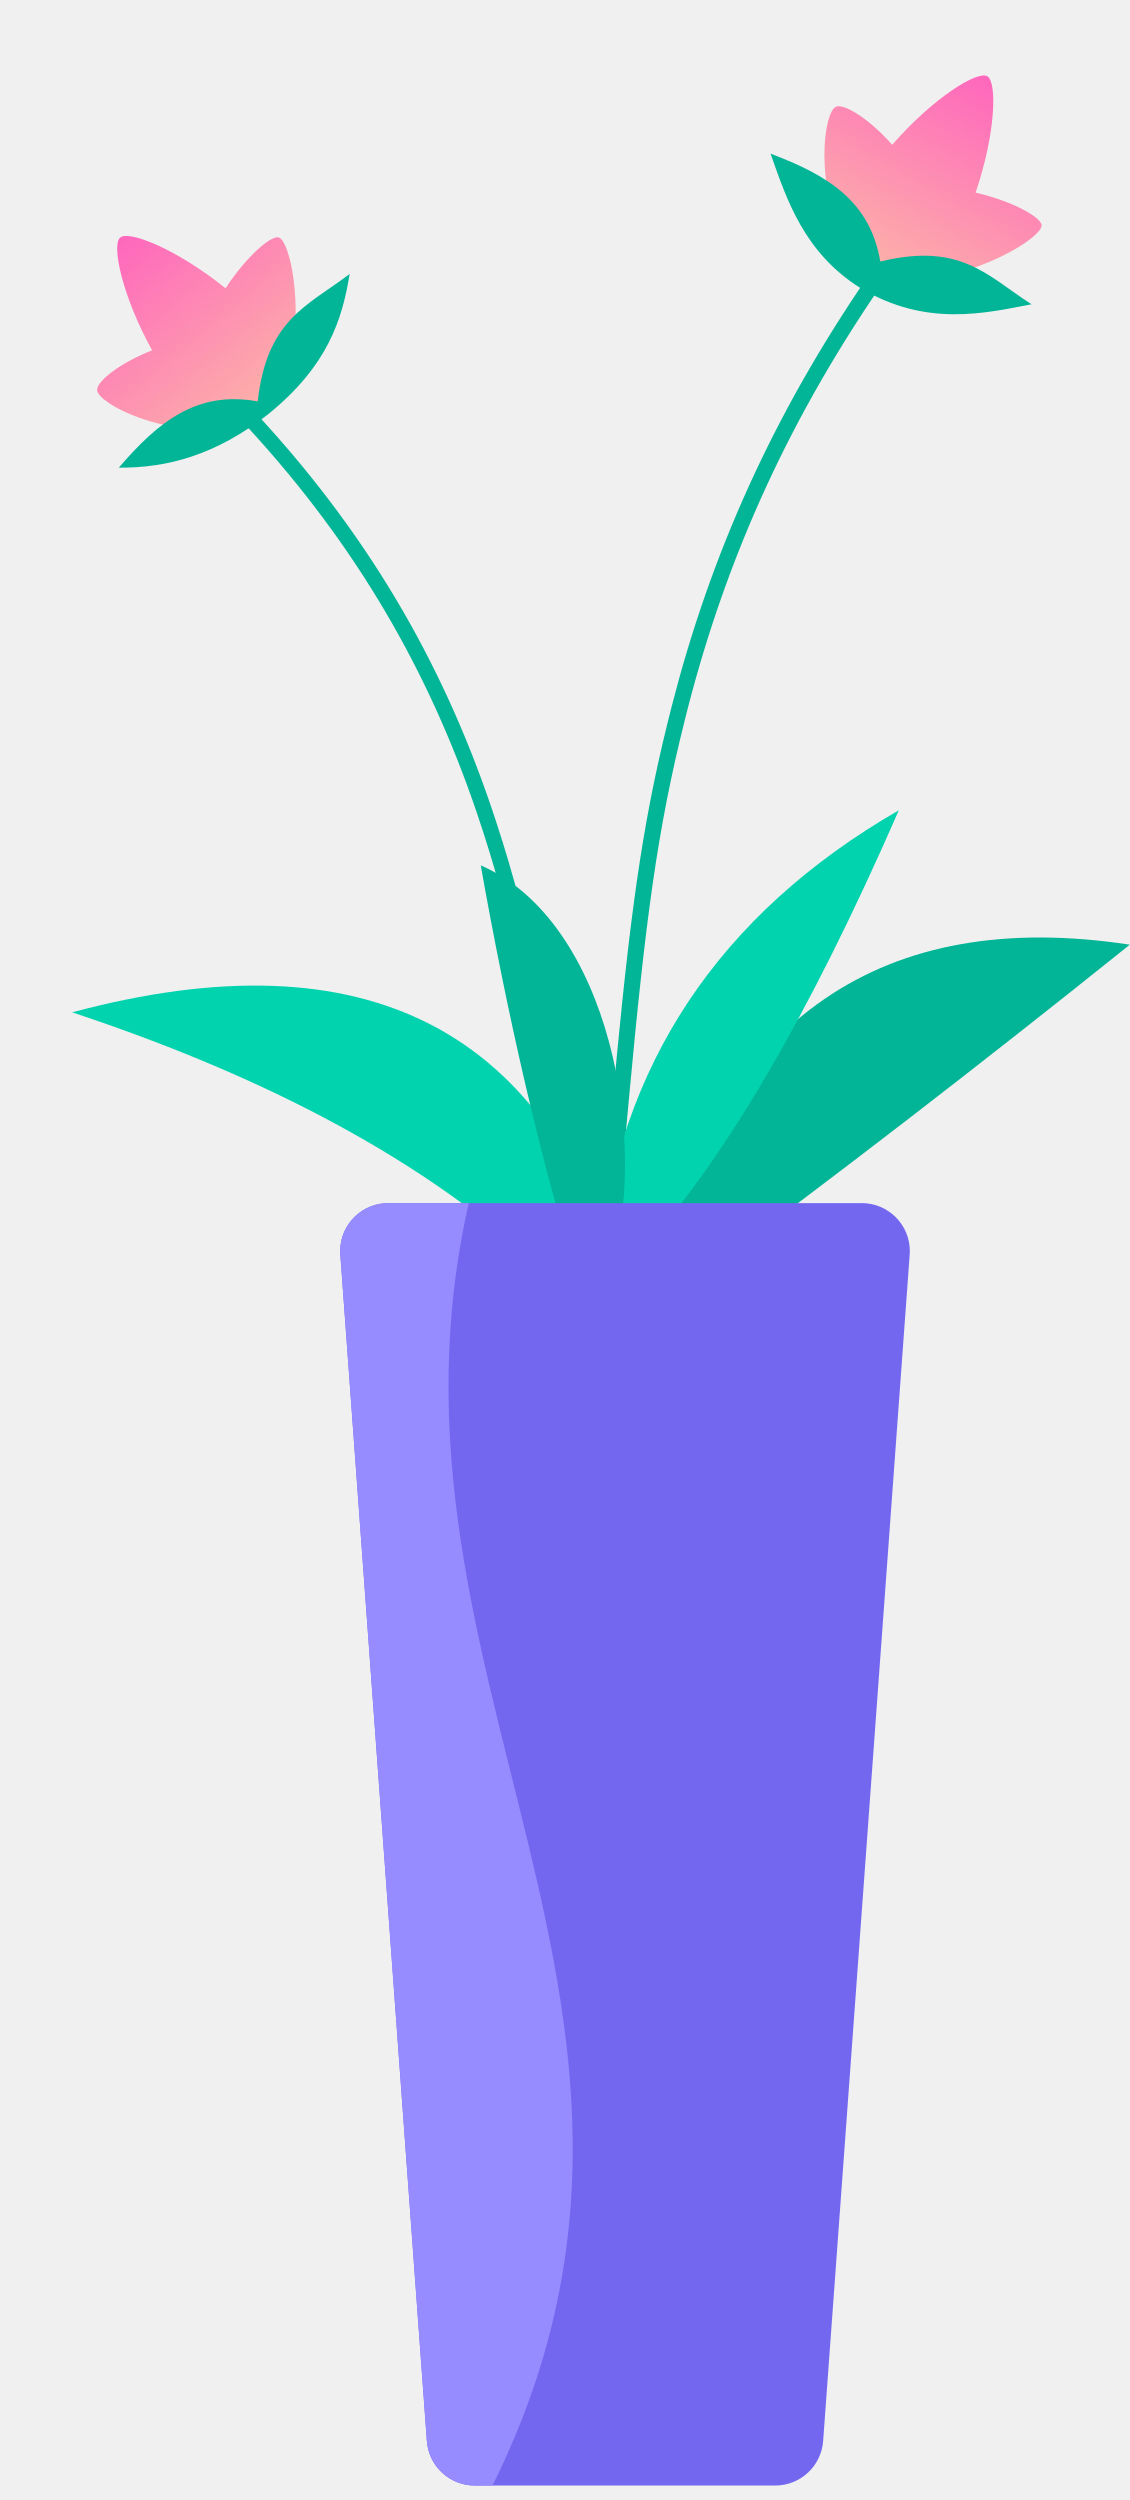
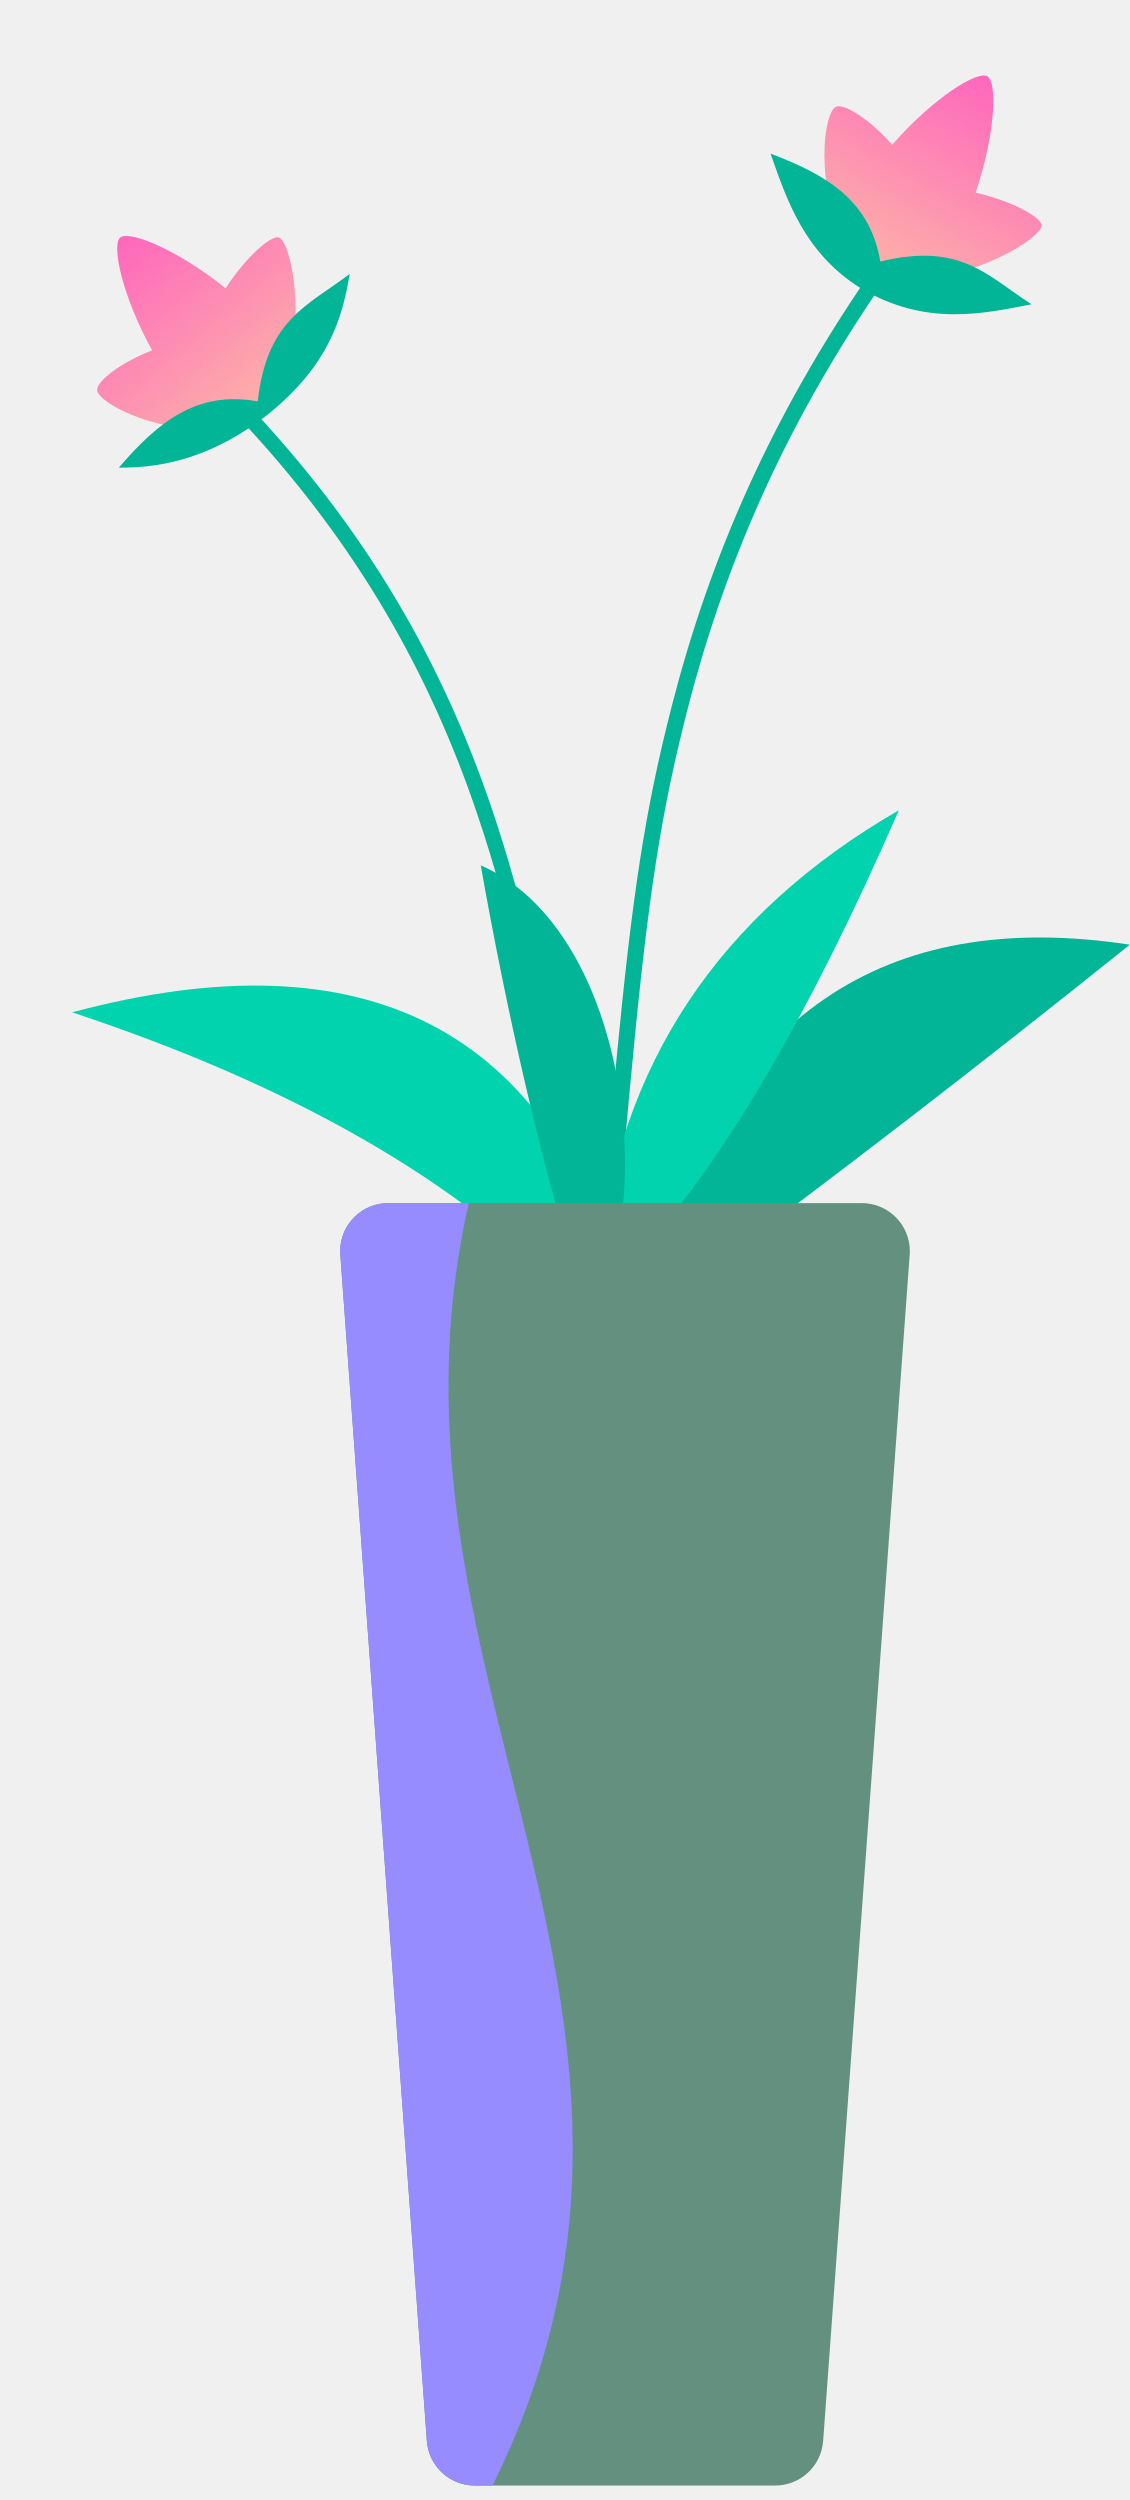
<svg xmlns="http://www.w3.org/2000/svg" xmlns:xlink="http://www.w3.org/1999/xlink" width="47px" height="104px" viewBox="0 0 47 104" version="1.1">
  <defs>
    <linearGradient x1="68.669%" y1="-6.664%" x2="68.669%" y2="100%" id="linearGradient-1">
      <stop stop-color="#FE62BE" offset="0%" />
      <stop stop-color="#FDB3A8" offset="100%" />
    </linearGradient>
    <path d="M2.151,0.049 L21.849,0.049 C22.953,0.049 23.849,0.944 23.849,2.049 C23.849,2.097 23.847,2.146 23.843,2.194 L20.243,51.544 C20.167,52.589 19.297,53.398 18.249,53.398 L5.751,53.398 C4.703,53.398 3.833,52.589 3.757,51.544 L0.157,2.194 C0.076,1.093 0.904,0.135 2.006,0.054 C2.054,0.051 2.103,0.049 2.151,0.049 Z" id="path-2" />
  </defs>
  <g id="📝-Pages-New" stroke="none" stroke-width="1" fill="none" fill-rule="evenodd">
    <g id="Pricing" transform="translate(-826, -409)">
      <g id="Pricing-Card" transform="translate(383, 375)">
        <g id="Standard" transform="translate(320, 0)">
          <g id="Pot1" transform="translate(123, 34)">
            <path d="M36.45,11 L37,11.375 C32.879,17.265 30.238,23.129 28.596,29.526 L28.466,30.041 C27.359,34.475 26.86,38.163 26.162,45.725 L25.879,48.805 C25.817,49.475 25.758,50.08 25.7,50.657 L25.665,51 L25,50.934 L25.105,49.885 L25.655,43.977 C26.305,37.223 26.828,33.729 27.948,29.364 C29.56,23.082 32.127,17.306 36.086,11.525 L36.45,11 Z" id="Path" fill="#02B596" />
            <g id="Group-81" transform="translate(38.5815, 8.086107) rotate(30) translate(-38.5815, -8.086107) translate(32.0815, 2.586107)">
              <path d="M6.199,5.04870979e-29 C6.684,5.04870979e-29 7.702,1.917 8.198,4.434 C9.743,3.967 11.095,3.96 11.258,4.244 C11.5,4.665 10.243,7.054 8.161,8.639 C7.438,9.694 5.706,9.836 4.683,9.066 L4.677,9.075 C2.223,7.537 1.05,4.696 1.382,4.244 C1.588,3.964 2.78,3.972 4.198,4.446 C4.694,1.924 5.713,5.04870979e-29 6.199,5.04870979e-29 Z" id="Combined-Shape" fill="url(#linearGradient-1)" />
              <path d="M-8.87218227e-14,7.296 C2.46,6.891 4.553,6.912 6.199,8.9 C8.678,6.53 10.325,7.185 12.535,7.296 C11.077,8.553 9.238,10.317 6.05,10.269 C3.249,10.173 1.5,8.576 -8.87218227e-14,7.296 Z" id="Path-148" fill="#02B596" />
            </g>
            <g id="Group-81" transform="translate(8.4462, 13.51773) rotate(-40) translate(-8.4462, -13.51773) translate(1.9462, 8.517734)">
              <path d="M6.199,0 C6.684,0 7.702,1.917 8.198,4.434 C9.743,3.967 11.095,3.96 11.258,4.244 C11.5,4.665 10.243,7.054 8.161,8.639 C7.438,9.694 5.706,9.836 4.683,9.066 L4.677,9.075 C2.223,7.537 1.05,4.696 1.382,4.244 C1.588,3.964 2.78,3.972 4.198,4.446 C4.694,1.924 5.713,0 6.199,0 Z" id="Combined-Shape" fill="url(#linearGradient-1)" />
              <path d="M-8.87218227e-14,7.296 C2.46,6.891 4.553,6.912 6.199,8.9 C8.678,6.53 10.325,7.185 12.535,7.296 C11.077,8.553 9.388,9.636 6.199,9.587 C3.399,9.492 1.5,8.576 -8.87218227e-14,7.296 Z" id="Path-148" fill="#02B596" />
            </g>
            <path d="M10.469,17 C15.203,22.054 18.357,27.441 20.45,33.614 L20.634,34.166 C22.082,38.574 22.889,42.764 23.876,49.993 L24,50.913 L23.361,51 L23.176,49.639 C22.181,42.424 21.357,38.3 19.84,33.824 C17.83,27.897 14.832,22.712 10.365,17.841 L10,17.447 L10.469,17 Z" id="Path" fill="#02B596" />
            <path d="M26,54 C22.902,42.797 15.235,38.835 3,42.113 C12.16,45.151 19.076,49.113 23.748,54 L26,54 Z" id="Path-151" fill="#02D3AF" />
            <path d="M47,53 C43.923,42.302 37.256,37.735 27,39.299 C33.229,44.295 39.15,48.862 44.763,53 L47,53 Z" id="Path-151" fill="#02B596" transform="translate(37, 46) scale(-1, 1) translate(-37, -46) " />
            <path d="M38.933,51.306 C36.673,43.356 31.475,37.899 23.338,34.935 C28.539,42.768 33.193,48.224 37.298,51.303 L38.933,51.306 Z" id="Path-151" fill="#02D3AF" transform="translate(31.13513, 43.12031) scale(-1, 1) rotate(10) translate(-31.13513, -43.12031) " />
            <path d="M23.985,53 C22.53,48.467 21.084,42.137 20,36 C25.358,38.324 27.079,47.582 25.358,53 L23.985,53 Z" id="Path-114" fill="#02B596" />
            <g id="Group-82" transform="translate(14, 50)">
              <mask id="mask-3" fill="white">
                <use xlink:href="#path-2" />
              </mask>
-               <use id="Rectangle" fill="#7367F0" xlink:href="#path-2" />
+               <use id="Rectangle" fill="#649080" xlink:href="#path-2" />
              <path d="M-3.243,-1.301 L5.838,-1.301 C0.21,19.518 17.151,33.831 5.838,54.651 L-3.243,54.651 L-3.243,-1.301 Z" id="Rectangle" fill="#968BFF" mask="url(#mask-3)" />
            </g>
          </g>
        </g>
      </g>
    </g>
  </g>
</svg>
